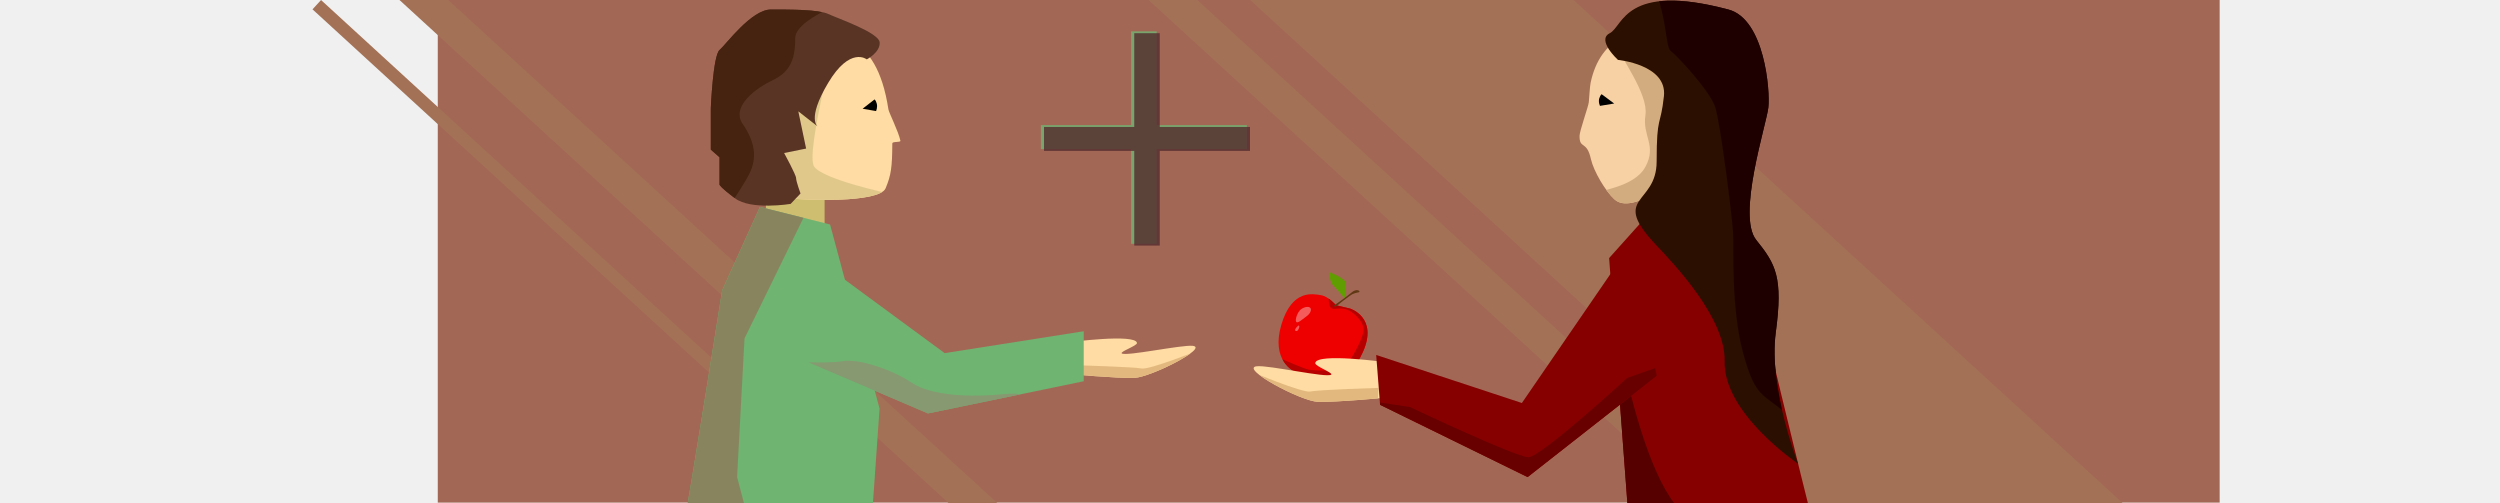
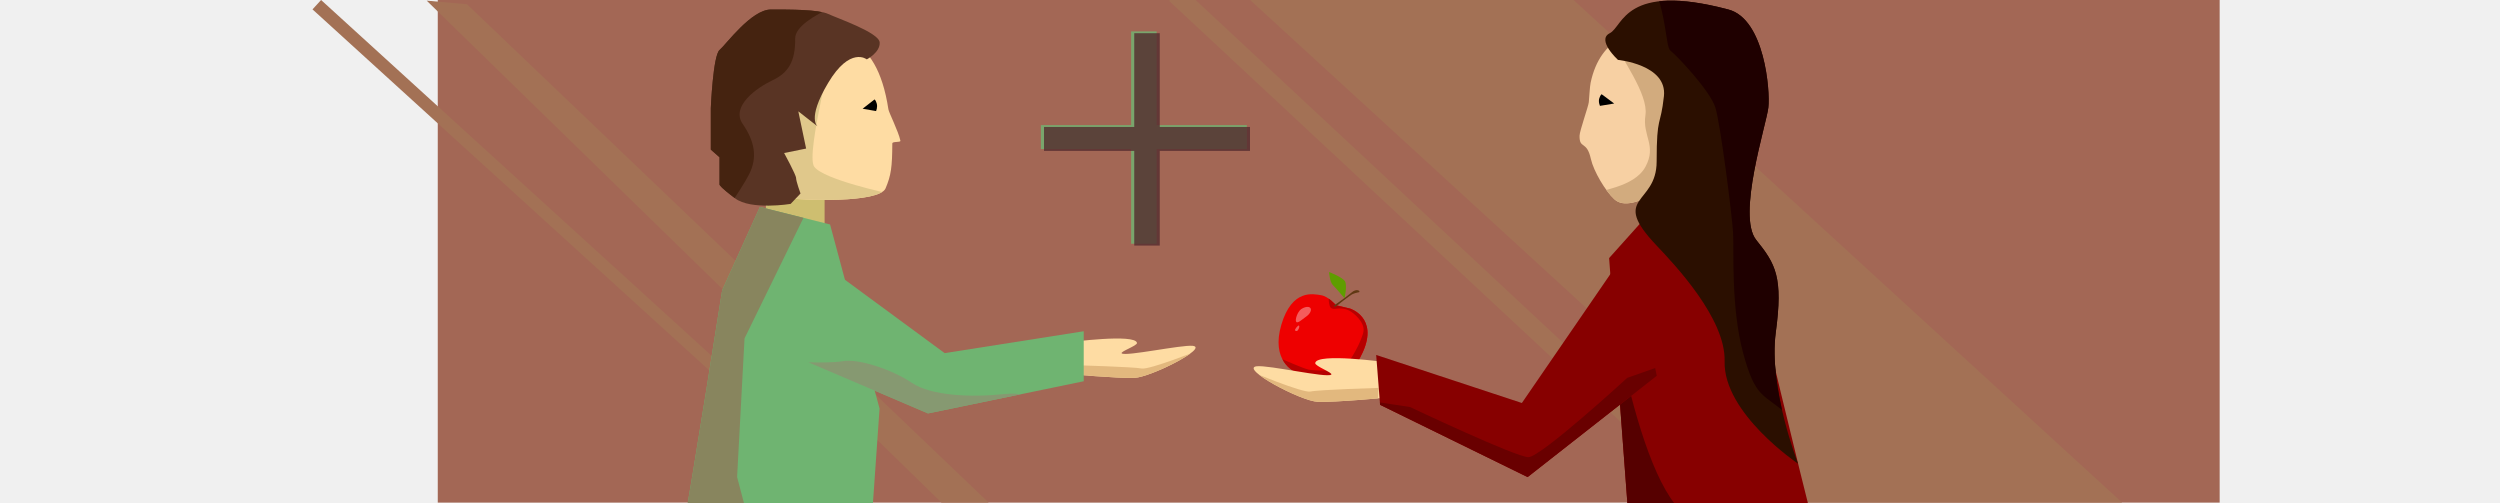
<svg xmlns="http://www.w3.org/2000/svg" xmlns:xlink="http://www.w3.org/1999/xlink" version="1.1" id="Слой_1" x="0px" y="0px" viewBox="0 0 1920 386" style="enable-background:new 0 0 1920 386;" xml:space="preserve">
  <style type="text/css">
	.st0{fill:#A36755;}
	.st1{fill:#EE0000;}
- 	.st2{clip-path:url(#SVGID_00000173151701556728311850000004062552175052282003_);fill:#B60000;}
+ 	.st2{clip-path:url(#SVGID_00000072246126176932428970000002360292325988215465_);fill:#B60000;}
	
- 		.st3{opacity:0.36;clip-path:url(#SVGID_00000155118911039881543430000009533467729196869810_);fill:#FFFFFF;enable-background:new    ;}
+ 		.st3{opacity:0.36;clip-path:url(#SVGID_00000120554156400519631850000018435023033863320754_);fill:#FFFFFF;enable-background:new    ;}
	
- 		.st4{opacity:0.36;clip-path:url(#SVGID_00000007387442166534149850000010528431199670938810_);fill:#FFFFFF;enable-background:new    ;}
+ 		.st4{opacity:0.36;clip-path:url(#SVGID_00000005973367117292086280000016382044303864743103_);fill:#FFFFFF;enable-background:new    ;}
	.st5{fill:#603813;}
	.st6{fill:#5F9D00;}
	.st7{fill:#A37155;}
	.st8{fill:#CEBE70;}
- 	.st9{clip-path:url(#XMLID_00000055672158967166458340000013153093863191681717_);fill:#E2B87E;}
- 	.st10{clip-path:url(#XMLID_00000177442050407977265240000003664272315743941020_);fill:#E2B87E;}
- 	.st11{clip-path:url(#XMLID_00000055668271225011129840000008610689232525204390_);fill:#E0C88B;}
- 	.st12{fill:#6FB471;}
- 	.st13{clip-path:url(#SVGID_00000089554784587253647580000011771621755451661221_);fill:#88855E;}
- 	.st14{clip-path:url(#XMLID_00000142147563397760276480000002272592975485425817_);fill:#869971;}
- 	.st15{clip-path:url(#XMLID_00000150104761453071105940000015920830035698668964_);fill:#D2AB7E;}
- 	.st16{clip-path:url(#XMLID_00000042702257278900929010000013456304768734257035_);fill:#560000;}
- 	.st17{clip-path:url(#XMLID_00000101818317491776587100000005940041716655479726_);fill:#690000;}
- 	.st18{fill:#593424;}
- 	.st19{clip-path:url(#SVGID_00000114775321192701699820000016955907935398889888_);fill:#452310;}
- 	.st20{opacity:0.81;}
- 	.st21{fill:#542C2F;}
- 	.st22{clip-path:url(#XMLID_00000035516583822511657520000004041059053894346412_);fill:#1F0000;}
+ 	.st9{fill:#FEDCA3;}
+ 	.st10{clip-path:url(#SVGID_00000142862561354863518990000016330246653222897540_);fill:#E2B87E;}
+ 	.st11{clip-path:url(#SVGID_00000109007059873131203970000009965282384894185613_);fill:#E2B87E;}
+ 	.st12{clip-path:url(#SVGID_00000016758260305687944440000002816752354944263073_);fill:#E0C88B;}
+ 	.st13{fill:#6FB471;}
+ 	.st14{clip-path:url(#SVGID_00000147209897762699097610000000726477029152032447_);fill:#88855E;}
+ 	.st15{clip-path:url(#SVGID_00000032619308182520224100000007559871245656840589_);fill:#869971;}
+ 	.st16{fill:#F7D0A3;}
+ 	.st17{clip-path:url(#SVGID_00000103244551462511216040000000918356681602035626_);fill:#D2AB7E;}
+ 	.st18{fill:#870000;}
+ 	.st19{clip-path:url(#SVGID_00000024695494280517630550000010244441374881695898_);fill:#560000;}
+ 	.st20{clip-path:url(#SVGID_00000132048013683564161760000005477858247114246798_);fill:#690000;}
+ 	.st21{fill:#593424;}
+ 	.st22{clip-path:url(#SVGID_00000106849683638794424540000013478548551006355614_);fill:#452310;}
+ 	.st23{opacity:0.81;}
+ 	.st24{fill:#542C2F;}
+ 	.st25{fill:#2B0F00;}
+ 	.st26{clip-path:url(#SVGID_00000136398111981216071030000013044784341957387710_);fill:#1F0000;}
</style>
  <rect x="336.2" class="st0" width="1368.5" height="386" />
  <g>
    <g>
      <g>
-         <path id="XMLID_00000091017690886273474730000004683794767781391537_" class="st1" d="M1026,234.4c0,0-5.7-6.8-11.5-7.7     c-5.8-0.9-22.2-5-30.4,22.6s9.3,36.1,11.6,36.6c1.6,0.3,5,1.1,6.6,1.7c2.1,0.8,4.7,3.3,6.7,4.4c7.8,4,25.8,4.8,37.7-21.7     c11.9-26.5-9.8-33.3-9.8-33.3L1026,234.4z" />
+         <path id="XMLID_00000091017690886273474730000004683794767781391537_" class="st1" d="M1026,234.4c0,0-5.7-6.8-11.5-7.7     s-22.2-5-30.4,22.6s9.3,36.1,11.6,36.6c1.6,0.3,5,1.1,6.6,1.7c2.1,0.8,4.7,3.3,6.7,4.4c7.8,4,25.8,4.8,37.7-21.7     s-9.8-33.3-9.8-33.3L1026,234.4z" />
      </g>
      <g>
        <g>
          <g>
            <g>
              <g>
-                 <defs>
-                   <path id="SVGID_1_" d="M1026,234.4c0,0-5.7-6.8-11.5-7.7c-5.8-0.9-22.2-5-30.4,22.6s9.3,36.1,11.6,36.6          c1.6,0.3,5,1.1,6.6,1.7c2.1,0.8,4.7,3.3,6.7,4.4c7.8,4,25.8,4.8,37.7-21.7c11.9-26.5-9.8-33.3-9.8-33.3L1026,234.4z" />
-                 </defs>
-                 <clipPath id="SVGID_00000008851402953622414630000016459751874547051648_">
-                   <use xlink:href="#SVGID_1_" style="overflow:visible;" />
-                 </clipPath>
-                 <path style="clip-path:url(#SVGID_00000008851402953622414630000016459751874547051648_);fill:#B60000;" d="M1020.4,227.9         c0,0-0.1,6.7,1.6,8.4s5,0.5,6.7,0.6c1.7,0.1,4.1-0.1,7.6,1.7s11.7,8.8,10.9,15.6c-0.9,6.8-10.2,24.1-15.2,27.7         c-5.1,3.5-22.4,2.8-26.8,2c-4.4-0.9-20.5-8.1-20.5-8.1l-12,14.9l78.9,20l25-67.5L1020.4,227.9z" />
+                 <g>
+                   <defs>
+                     <path id="SVGID_1_" d="M1026,234.4c0,0-5.7-6.8-11.5-7.7s-22.2-5-30.4,22.6s9.3,36.1,11.6,36.6c1.6,0.3,5,1.1,6.6,1.7           c2.1,0.8,4.7,3.3,6.7,4.4c7.8,4,25.8,4.8,37.7-21.7s-9.8-33.3-9.8-33.3L1026,234.4z" />
+                   </defs>
+                   <clipPath id="SVGID_00000179636316276674849450000006972112924779602073_">
+                     <use xlink:href="#SVGID_1_" style="overflow:visible;" />
+                   </clipPath>
+                   <path style="clip-path:url(#SVGID_00000179636316276674849450000006972112924779602073_);fill:#B60000;" d="M1020.4,227.9          c0,0-0.1,6.7,1.6,8.4s5,0.5,6.7,0.6s4.1-0.1,7.6,1.7s11.7,8.8,10.9,15.6c-0.9,6.8-10.2,24.1-15.2,27.7          c-5.1,3.5-22.4,2.8-26.8,2c-4.4-0.9-20.5-8.1-20.5-8.1l-12,14.9l78.9,20l25-67.5L1020.4,227.9z" />
+                 </g>
              </g>
            </g>
          </g>
        </g>
      </g>
      <g>
        <g>
          <g>
            <g>
              <g>
-                 <defs>
-                   <path id="SVGID_00000036947549618817608870000007502046423012033927_" d="M1026,234.4c0,0-5.7-6.8-11.5-7.7          c-5.8-0.9-22.2-5-30.4,22.6s9.3,36.1,11.6,36.6c1.6,0.3,5,1.1,6.6,1.7c2.1,0.8,4.7,3.3,6.7,4.4c7.8,4,25.8,4.8,37.7-21.7          c11.9-26.5-9.8-33.3-9.8-33.3L1026,234.4z" />
-                 </defs>
-                 <clipPath id="SVGID_00000002356936069267360110000012328470196839048629_">
-                   <use xlink:href="#SVGID_00000036947549618817608870000007502046423012033927_" style="overflow:visible;" />
-                 </clipPath>
-                 <path style="opacity:0.36;clip-path:url(#SVGID_00000002356936069267360110000012328470196839048629_);fill:#FFFFFF;enable-background:new    ;" d="         M1003.2,243.1c-2.9,2-6.6,5.6-7.7,4.1s0.9-7.6,3.7-9.7c2.9-2,6.1-2.4,7.2-0.9C1007.5,238.2,1006.1,241.1,1003.2,243.1z" />
+                 <g>
+                   <defs>
+                     <path id="SVGID_00000078013490105789104480000005448730063482612898_" d="M1026,234.4c0,0-5.7-6.8-11.5-7.7           s-22.2-5-30.4,22.6s9.3,36.1,11.6,36.6c1.6,0.3,5,1.1,6.6,1.7c2.1,0.8,4.7,3.3,6.7,4.4c7.8,4,25.8,4.8,37.7-21.7           s-9.8-33.3-9.8-33.3L1026,234.4z" />
+                   </defs>
+                   <clipPath id="SVGID_00000146465345790685580030000008062824405802232494_">
+                     <use xlink:href="#SVGID_00000078013490105789104480000005448730063482612898_" style="overflow:visible;" />
+                   </clipPath>
+                   <path style="opacity:0.36;clip-path:url(#SVGID_00000146465345790685580030000008062824405802232494_);fill:#FFFFFF;enable-background:new    ;" d="          M1003.2,243.1c-2.9,2-6.6,5.6-7.7,4.1s0.9-7.6,3.7-9.7c2.9-2,6.1-2.4,7.2-0.9C1007.5,238.2,1006.1,241.1,1003.2,243.1z" />
+                 </g>
              </g>
            </g>
          </g>
        </g>
      </g>
      <g>
        <g>
          <g>
            <g>
              <g>
-                 <defs>
-                   <path id="SVGID_00000029724510128990343370000016350279378554805387_" d="M1026,234.4c0,0-5.7-6.8-11.5-7.7          c-5.8-0.9-22.2-5-30.4,22.6s9.3,36.1,11.6,36.6c1.6,0.3,5,1.1,6.6,1.7c2.1,0.8,4.7,3.3,6.7,4.4c7.8,4,25.8,4.8,37.7-21.7          c11.9-26.5-9.8-33.3-9.8-33.3L1026,234.4z" />
-                 </defs>
-                 <clipPath id="SVGID_00000134229216915653137580000010772148134561519283_">
-                   <use xlink:href="#SVGID_00000029724510128990343370000016350279378554805387_" style="overflow:visible;" />
-                 </clipPath>
-                 <path style="opacity:0.36;clip-path:url(#SVGID_00000134229216915653137580000010772148134561519283_);fill:#FFFFFF;enable-background:new    ;" d="         M995.6,254.2c-0.5-0.2-1.5-0.1-0.9-1.2c0.5-1.2,2.3-3.2,2.8-3c0.5,0.2,0.5,1.3-0.1,2.5C996.9,253.7,996.1,254.5,995.6,254.2z         " />
+                 <g>
+                   <defs>
+                     <path id="SVGID_00000078765409760366431370000000009838807666588565_" d="M1026,234.4c0,0-5.7-6.8-11.5-7.7           s-22.2-5-30.4,22.6s9.3,36.1,11.6,36.6c1.6,0.3,5,1.1,6.6,1.7c2.1,0.8,4.7,3.3,6.7,4.4c7.8,4,25.8,4.8,37.7-21.7           s-9.8-33.3-9.8-33.3L1026,234.4z" />
+                   </defs>
+                   <clipPath id="SVGID_00000009559882916486896530000006124372683235732904_">
+                     <use xlink:href="#SVGID_00000078765409760366431370000000009838807666588565_" style="overflow:visible;" />
+                   </clipPath>
+                   <path style="opacity:0.36;clip-path:url(#SVGID_00000009559882916486896530000006124372683235732904_);fill:#FFFFFF;enable-background:new    ;" d="          M995.6,254.2c-0.5-0.2-1.5-0.1-0.9-1.2c0.5-1.2,2.3-3.2,2.8-3s0.5,1.3-0.1,2.5C996.9,253.7,996.1,254.5,995.6,254.2z" />
+                 </g>
              </g>
            </g>
          </g>
        </g>
      </g>
    </g>
    <path class="st5" d="M1043.8,224.4c-0.3,0.2-2.3,0.3-4.9,1.4c-2.3,1-13.2,9.8-13.2,9.8l-1.6-0.7c0,0,9.6-6.6,13.7-10.1   C1041.9,221.1,1045.1,223.6,1043.8,224.4z" />
    <path class="st6" d="M1020.7,208.9c0,0,0.5,7.8,3,10.1c2.5,2.4,8.9,10.1,8.9,10.1s2.2-9.6,0.4-13   C1031,212.8,1020.7,208.9,1020.7,208.9z" />
  </g>
-   <rect x="1179.8" y="-321.4" transform="matrix(0.6755 -0.7373 0.7373 0.6755 288.8786 985.0585)" class="st7" width="167.8" height="971.5" />
-   <rect x="618.7" y="-205.6" transform="matrix(0.6755 -0.7373 0.7373 0.6755 -1.7035 556.4246)" class="st7" width="25.3" height="971.5" />
-   <rect x="1194" y="-205.6" transform="matrix(0.6755 -0.7373 0.7373 0.6755 184.9592 980.6046)" class="st7" width="25.3" height="971.5" />
-   <rect x="596.6" y="-154" transform="matrix(0.6755 -0.7373 0.7373 0.6755 -49.4574 551.0763)" class="st7" width="9.7" height="971.5" />
+   <polygon class="st7" points="960,-0.1 1208.5,0 1629.8,386 1381.4,386 " />
+   <polygon class="st7" points="327.7,0.5 358.7,3.3 759.3,386 723.1,386 " />
+   <polygon class="st7" points="897.9,0.7 907.3,-10.2 1308.6,364.1 1299.3,374.9 " />
+   <polygon class="st7" points="240,7.2 246.6,0 670.3,386 656.9,386.5 " />
  <polygon class="st8" points="633.3,178.6 588.2,166.7 588.2,142.5 633.3,149.6 " />
  <g>
-     <defs>
-       <path id="XMLID_00000078023083463301403180000009988238256615135925_" d="M820.5,262.9c0,0,51.7-6.9,52.7,0.5    c0.3,2.1-13.3,6.7-11.7,8c3.1,2.5,45.9-6.7,54.5-5.8c12.6,1.4-32.4,24.2-44.8,24.6c-12.8,0.5-50.8-3-50.8-3v-24.4H820.5z" />
-     </defs>
-     <use xlink:href="#XMLID_00000078023083463301403180000009988238256615135925_" style="overflow:visible;fill:#FEDCA3;" />
-     <clipPath id="XMLID_00000041981663630105710880000007541525484998687632_">
-       <use xlink:href="#XMLID_00000078023083463301403180000009988238256615135925_" style="overflow:visible;" />
-     </clipPath>
-     <path style="clip-path:url(#XMLID_00000041981663630105710880000007541525484998687632_);fill:#E2B87E;" d="M827,280.5   c0,0,44.1,1.3,49.7,2.5c5.6,1.3,44.9-14.3,44.9-14.3l1.6,34.2c0,0-93,0.4-94.2-2.1C827.8,298.2,827,280.5,827,280.5z" />
-   </g>
-   <g>
-     <defs>
-       <path id="XMLID_00000075846307176697839670000017193121092521780147_" d="M1065.5,278.3c0,0-54.3-7.6-55.4,0.5    c-0.4,2.4,13.9,7.5,12.3,8.9c-3.3,2.8-48.3-7.5-57.3-6.4c-13.2,1.6,34.1,26.9,47.1,27.3c13.5,0.5,53.4-3.3,53.4-3.3v-27.1H1065.5z    " />
-     </defs>
-     <use xlink:href="#XMLID_00000075846307176697839670000017193121092521780147_" style="overflow:visible;fill:#FEDCA3;" />
-     <clipPath id="XMLID_00000056397923981227831580000012808615468300492452_">
-       <use xlink:href="#XMLID_00000075846307176697839670000017193121092521780147_" style="overflow:visible;" />
-     </clipPath>
-     <path style="clip-path:url(#XMLID_00000056397923981227831580000012808615468300492452_);fill:#E2B87E;" d="M1058.7,297.9   c0,0-46.3,1.4-52.2,2.8c-5.8,1.4-47.2-15.9-47.2-15.9l-1.7,38c0,0,97.7,0.5,98.9-2.3S1058.7,297.9,1058.7,297.9z" />
-   </g>
-   <g>
-     <defs>
-       <path id="XMLID_00000091707772970772868560000016226439418768717746_" d="M682.3,84c0.4,2.5,7.7,16.9,9.2,24    c0.4,1.7-6.2,0.3-6.2,2.2c-0.1,18-0.9,24.4-5.2,34.5c-4.8,11.2-63.5,9.6-78.7,6.9c-29.4-5.2-48.9-24.8-48.9-64.4    s26.6-63.1,57.2-63.1S673.1,23.4,682.3,84z" />
-     </defs>
-     <use xlink:href="#XMLID_00000091707772970772868560000016226439418768717746_" style="overflow:visible;fill:#FEDCA3;" />
-     <clipPath id="XMLID_00000030470112662286797080000014850504334326129828_">
-       <use xlink:href="#XMLID_00000091707772970772868560000016226439418768717746_" style="overflow:visible;" />
-     </clipPath>
-     <path style="clip-path:url(#XMLID_00000030470112662286797080000014850504334326129828_);fill:#E0C88B;" d="M641.7,24.1   c1.4,2.9-23.5,93.9-16.4,103.9s57.7,20.7,57.7,20.7l-9.4,26.4l-121.1,3.5L641.7,24.1z" />
-   </g>
-   <g>
-     <g>
-       <path id="XMLID_00000137092167066261148510000009353626280975629985_" class="st12" d="M583.6,158.9l-29,64.1    c0,0-23.5,149.2-30.5,186.4c-7,37.1,0,37.1,0,37.1h142.1l9.3-132.7l-38-141.4L583.6,158.9z" />
-     </g>
-     <g>
-       <defs>
-         <path id="SVGID_00000076597608172539794950000007099660582571030161_" d="M583.6,158.9l-29,64.1c0,0-23.5,149.2-30.5,186.4     c-7,37.1,0,37.1,0,37.1h142.1l9.3-132.7l-38-141.4L583.6,158.9z" />
-       </defs>
-       <clipPath id="SVGID_00000154408181928437092250000018086111225200199094_">
-         <use xlink:href="#SVGID_00000076597608172539794950000007099660582571030161_" style="overflow:visible;" />
-       </clipPath>
-       <path style="clip-path:url(#SVGID_00000154408181928437092250000018086111225200199094_);fill:#88855E;" d="M631.4,138    l-59.6,121.9l-5.7,106.5l22.1,83.8l-96.9,22.1c0,0-27.1-100.5-25.7-110.5s66.3-222.4,66.3-222.4L631.4,138z" />
-     </g>
-   </g>
-   <g>
-     <defs>
-       <polygon id="XMLID_00000057112019006271624820000015369862320531656099_" points="619.3,193.1 725.5,271.2 832.3,254.4     832.3,292.8 712.7,317.5 610.7,273.9   " />
-     </defs>
-     <use xlink:href="#XMLID_00000057112019006271624820000015369862320531656099_" style="overflow:visible;fill:#6FB471;" />
-     <clipPath id="XMLID_00000152948256299821086300000002310849900533465728_">
-       <use xlink:href="#XMLID_00000057112019006271624820000015369862320531656099_" style="overflow:visible;" />
-     </clipPath>
-     <path style="clip-path:url(#XMLID_00000152948256299821086300000002310849900533465728_);fill:#869971;" d="M601.4,277.4   c0,0,33.4,2.2,45.7,0s38,6.4,53,16.5c15,10.1,45.5,11.5,71.6,8.7c26.1-2.8,36.4,14.8,36.4,14.8s-11.8,32.6-22.5,32.6   c-10.7,0-197.5-42-197.5-42L601.4,277.4z" />
-   </g>
-   <g>
-     <defs>
-       <path id="XMLID_00000179624308887288535920000016621945639511090347_" d="M1221.8,122.1c2.1,9.4,11.1,24.6,18,30.9    c14.3,13.2,48.4-18.6,65.1-20c30.5-2.4,36.5-5.8,33.5-45.2c-3.1-39.4-30.3-69.5-60.8-67.1c-21.9,1.7-48.4,7.2-56,42.8    c-0.6,2.7-1.1,11.9-1.4,15c-0.3,3.1-7.1,22.2-7.1,25.7C1212.9,114.9,1218.6,107.5,1221.8,122.1z" />
-     </defs>
-     <use xlink:href="#XMLID_00000179624308887288535920000016621945639511090347_" style="overflow:visible;fill:#F7D0A3;" />
-     <clipPath id="XMLID_00000054235915653710258570000000314845745474372776_">
-       <use xlink:href="#XMLID_00000179624308887288535920000016621945639511090347_" style="overflow:visible;" />
-     </clipPath>
-     <path style="clip-path:url(#XMLID_00000054235915653710258570000000314845745474372776_);fill:#D2AB7E;" d="M1239.8,32.4   c4.3,10.7,26.4,39.9,23.9,56c-2.5,16.1,8.9,23.3,0,39.7s-36.9,17.6-39.6,21.4c-2.7,3.8,11.8,29.2,11.8,29.2h63.1l36.4-93.3   l-67.7-52.1L1239.8,32.4z" />
-   </g>
-   <g>
-     <defs>
-       <path id="XMLID_00000034796611741373916460000016656591083782468229_" d="M1315.1,161.5l33.8,61.6c0,0,34.9,147,44.8,183.5    c9.8,36.5,2.9,37,2.9,37l-141.7,11l-19.1-256.4l32.9-36.7H1315.1z" />
-     </defs>
-     <use xlink:href="#XMLID_00000034796611741373916460000016656591083782468229_" style="overflow:visible;fill:#870000;" />
-     <clipPath id="XMLID_00000078733077609881899380000000717910727249616043_">
-       <use xlink:href="#XMLID_00000034796611741373916460000016656591083782468229_" style="overflow:visible;" />
-     </clipPath>
-     <path style="clip-path:url(#XMLID_00000078733077609881899380000000717910727249616043_);fill:#560000;" d="M1228,169.4   c0,0,20.7,179.6,62.4,222.4s-36.1,54.7-36.1,54.7l-89.6-14.1L1228,169.4z" />
-   </g>
-   <g>
-     <defs>
-       <polygon id="XMLID_00000133497164332418912490000007777542924034868909_" points="1251.8,188.6 1168.8,309.5 1056.9,272.6     1059.9,310.9 1173.2,366.4 1272.4,288.6   " />
-     </defs>
-     <use xlink:href="#XMLID_00000133497164332418912490000007777542924034868909_" style="overflow:visible;fill:#870000;" />
-     <clipPath id="XMLID_00000077292630338816677750000009595220200811673228_">
-       <use xlink:href="#XMLID_00000133497164332418912490000007777542924034868909_" style="overflow:visible;" />
-     </clipPath>
-     <path style="clip-path:url(#XMLID_00000077292630338816677750000009595220200811673228_);fill:#690000;" d="M1286.1,277.4   l-36.4,12.8c0,0-66.3,60.9-75.9,60.9s-90.9-38.5-90.9-38.5l-30.2-4.6l4.1,41l124.4,37L1286.1,277.4z" />
-   </g>
-   <g>
-     <g>
-       <path id="XMLID_00000137826517670684709500000015936727670004288923_" class="st18" d="M665.7,45.6c0,0-12.8-10.3-29.7,18.1    s-7.8,33.6-7.8,33.6l-15.1-11.8l6,28.6l-16.9,3.4c0,0,9.2,16.8,9.2,19.3s3.4,11.8,3.4,11.8l-7.6,8c0,0-30.5,5-42.7-4.3    c-12.2-9.2-11.9-10.5-11.9-10.5v-21l-6.7-5.9V83c0,0,1.7-40.4,6.7-44.6S577,7.3,592.1,7.3s36.6,0,43.9,3.4s39.1,14.3,39.6,21.9    S665.7,45.6,665.7,45.6z" />
-     </g>
-     <g>
-       <defs>
-         <path id="SVGID_00000120530564279849169490000010948099842667706025_" d="M665.7,45.6c0,0-12.8-10.3-29.7,18.1     s-7.8,33.6-7.8,33.6l-15.1-11.8l6,28.6l-16.9,3.4c0,0,9.2,16.8,9.2,19.3s3.4,11.8,3.4,11.8l-7.6,8c0,0-30.5,5-42.7-4.3     c-12.2-9.2-11.9-10.5-11.9-10.5v-21l-6.7-5.9V83c0,0,1.7-40.4,6.7-44.6S577,7.3,592.1,7.3s36.6,0,43.9,3.4s39.1,14.3,39.6,21.9     S665.7,45.6,665.7,45.6z" />
-       </defs>
-       <clipPath id="SVGID_00000075135228437857241600000018041010667032408448_">
-         <use xlink:href="#SVGID_00000120530564279849169490000010948099842667706025_" style="overflow:visible;" />
-       </clipPath>
-       <path style="clip-path:url(#SVGID_00000075135228437857241600000018041010667032408448_);fill:#452310;" d="M668.1-6    c0,0.7-57.6,17.8-57.4,35.6s-5.4,26.4-17.5,32.1s-32.1,20-22.8,33.5s11.4,25.7,5,38.5s-29.5,44.9-29.5,44.9L478.4,76.4L537.6-6    H668.1z" />
+     <g>
+       <path id="XMLID_00000078023083463301403180000009988238256615135925_" class="st9" d="M820.5,262.9c0,0,51.7-6.9,52.7,0.5    c0.3,2.1-13.3,6.7-11.7,8c3.1,2.5,45.9-6.7,54.5-5.8c12.6,1.4-32.4,24.2-44.8,24.6c-12.8,0.5-50.8-3-50.8-3L820.5,262.9    L820.5,262.9L820.5,262.9z" />
+     </g>
+     <g>
+       <defs>
+         <path id="SVGID_00000110469363490180816240000016356985050667630498_" d="M820.5,262.9c0,0,51.7-6.9,52.7,0.5     c0.3,2.1-13.3,6.7-11.7,8c3.1,2.5,45.9-6.7,54.5-5.8c12.6,1.4-32.4,24.2-44.8,24.6c-12.8,0.5-50.8-3-50.8-3L820.5,262.9     L820.5,262.9L820.5,262.9z" />
+       </defs>
+       <clipPath id="SVGID_00000062910933847107519090000004516345873757026465_">
+         <use xlink:href="#SVGID_00000110469363490180816240000016356985050667630498_" style="overflow:visible;" />
+       </clipPath>
+       <path style="clip-path:url(#SVGID_00000062910933847107519090000004516345873757026465_);fill:#E2B87E;" d="M827,280.5    c0,0,44.1,1.3,49.7,2.5c5.6,1.3,44.9-14.3,44.9-14.3l1.6,34.2c0,0-93,0.4-94.2-2.1C827.8,298.2,827,280.5,827,280.5z" />
+     </g>
+   </g>
+   <g>
+     <g>
+       <path id="XMLID_00000075846307176697839670000017193121092521780147_" class="st9" d="M1065.5,278.3c0,0-54.3-7.6-55.4,0.5    c-0.4,2.4,13.9,7.5,12.3,8.9c-3.3,2.8-48.3-7.5-57.3-6.4c-13.2,1.6,34.1,26.9,47.1,27.3c13.5,0.5,53.4-3.3,53.4-3.3v-27.1h-0.1    V278.3z" />
+     </g>
+     <g>
+       <defs>
+         <path id="SVGID_00000143610580920464012670000008578327799609687225_" d="M1065.5,278.3c0,0-54.3-7.6-55.4,0.5     c-0.4,2.4,13.9,7.5,12.3,8.9c-3.3,2.8-48.3-7.5-57.3-6.4c-13.2,1.6,34.1,26.9,47.1,27.3c13.5,0.5,53.4-3.3,53.4-3.3v-27.1h-0.1     V278.3z" />
+       </defs>
+       <clipPath id="SVGID_00000105420234362642775380000008590889986344465070_">
+         <use xlink:href="#SVGID_00000143610580920464012670000008578327799609687225_" style="overflow:visible;" />
+       </clipPath>
+       <path style="clip-path:url(#SVGID_00000105420234362642775380000008590889986344465070_);fill:#E2B87E;" d="M1058.7,297.9    c0,0-46.3,1.4-52.2,2.8c-5.8,1.4-47.2-15.9-47.2-15.9l-1.7,38c0,0,97.7,0.5,98.9-2.3S1058.7,297.9,1058.7,297.9z" />
+     </g>
+   </g>
+   <g>
+     <g>
+       <path id="XMLID_00000091707772970772868560000016226439418768717746_" class="st9" d="M682.3,84c0.4,2.5,7.7,16.9,9.2,24    c0.4,1.7-6.2,0.3-6.2,2.2c-0.1,18-0.9,24.4-5.2,34.5c-4.8,11.2-63.5,9.6-78.7,6.9c-29.4-5.2-48.9-24.8-48.9-64.4    s26.6-63.1,57.2-63.1S673.1,23.4,682.3,84z" />
+     </g>
+     <g>
+       <defs>
+         <path id="SVGID_00000119833569373455535210000013882058144325862050_" d="M682.3,84c0.4,2.5,7.7,16.9,9.2,24     c0.4,1.7-6.2,0.3-6.2,2.2c-0.1,18-0.9,24.4-5.2,34.5c-4.8,11.2-63.5,9.6-78.7,6.9c-29.4-5.2-48.9-24.8-48.9-64.4     s26.6-63.1,57.2-63.1S673.1,23.4,682.3,84z" />
+       </defs>
+       <clipPath id="SVGID_00000129191821438905713180000001870118568058739129_">
+         <use xlink:href="#SVGID_00000119833569373455535210000013882058144325862050_" style="overflow:visible;" />
+       </clipPath>
+       <path style="clip-path:url(#SVGID_00000129191821438905713180000001870118568058739129_);fill:#E0C88B;" d="M641.7,24.1    c1.4,2.9-23.5,93.9-16.4,103.9s57.7,20.7,57.7,20.7l-9.4,26.4l-121.1,3.5L641.7,24.1z" />
+     </g>
+   </g>
+   <g>
+     <g>
+       <path id="XMLID_00000137092167066261148510000009353626280975629985_" class="st13" d="M583.6,158.9l-29,64.1    c0,0-23.5,149.2-30.5,186.4c-7,37.1,0,37.1,0,37.1h142.1l9.3-132.7l-38-141.4L583.6,158.9z" />
+     </g>
+     <g>
+       <g>
+         <defs>
+           <path id="SVGID_00000052064333746151059860000002351146801514610566_" d="M583.6,158.9l-29,64.1c0,0-23.5,149.2-30.5,186.4      c-7,37.1,0,37.1,0,37.1h142.1l9.3-132.7l-38-141.4L583.6,158.9z" />
+         </defs>
+         <clipPath id="SVGID_00000107570312855076386930000013016246151052980644_">
+           <use xlink:href="#SVGID_00000052064333746151059860000002351146801514610566_" style="overflow:visible;" />
+         </clipPath>
+         <path style="clip-path:url(#SVGID_00000107570312855076386930000013016246151052980644_);fill:#88855E;" d="M631.4,138     l-59.6,121.9l-5.7,106.5l22.1,83.8l-96.9,22.1c0,0-27.1-100.5-25.7-110.5s66.3-222.4,66.3-222.4L631.4,138z" />
+       </g>
+     </g>
+   </g>
+   <g>
+     <g>
+       <polygon id="XMLID_00000057112019006271624820000015369862320531656099_" class="st13" points="619.3,193.1 725.5,271.2     832.3,254.4 832.3,292.8 712.7,317.5 610.7,273.9   " />
+     </g>
+     <g>
+       <defs>
+         <polygon id="SVGID_00000180342566578194425390000013119563105401281725_" points="619.3,193.1 725.5,271.2 832.3,254.4      832.3,292.8 712.7,317.5 610.7,273.9    " />
+       </defs>
+       <clipPath id="SVGID_00000023259696137192258140000016480705318019226550_">
+         <use xlink:href="#SVGID_00000180342566578194425390000013119563105401281725_" style="overflow:visible;" />
+       </clipPath>
+       <path style="clip-path:url(#SVGID_00000023259696137192258140000016480705318019226550_);fill:#869971;" d="M601.4,277.4    c0,0,33.4,2.2,45.7,0s38,6.4,53,16.5s45.5,11.5,71.6,8.7s36.4,14.8,36.4,14.8S796.3,350,785.6,350s-197.5-42-197.5-42L601.4,277.4    z" />
+     </g>
+   </g>
+   <g>
+     <g>
+       <path id="XMLID_00000179624308887288535920000016621945639511090347_" class="st16" d="M1221.8,122.1c2.1,9.4,11.1,24.6,18,30.9    c14.3,13.2,48.4-18.6,65.1-20c30.5-2.4,36.5-5.8,33.5-45.2c-3.1-39.4-30.3-69.5-60.8-67.1c-21.9,1.7-48.4,7.2-56,42.8    c-0.6,2.7-1.1,11.9-1.4,15s-7.1,22.2-7.1,25.7C1212.9,114.9,1218.6,107.5,1221.8,122.1z" />
+     </g>
+     <g>
+       <defs>
+         <path id="SVGID_00000160870437801284868150000004228479758047506080_" d="M1221.8,122.1c2.1,9.4,11.1,24.6,18,30.9     c14.3,13.2,48.4-18.6,65.1-20c30.5-2.4,36.5-5.8,33.5-45.2c-3.1-39.4-30.3-69.5-60.8-67.1c-21.9,1.7-48.4,7.2-56,42.8     c-0.6,2.7-1.1,11.9-1.4,15s-7.1,22.2-7.1,25.7C1212.9,114.9,1218.6,107.5,1221.8,122.1z" />
+       </defs>
+       <clipPath id="SVGID_00000079479230506908020250000005611044941815512734_">
+         <use xlink:href="#SVGID_00000160870437801284868150000004228479758047506080_" style="overflow:visible;" />
+       </clipPath>
+       <path style="clip-path:url(#SVGID_00000079479230506908020250000005611044941815512734_);fill:#D2AB7E;" d="M1239.8,32.4    c4.3,10.7,26.4,39.9,23.9,56s8.9,23.3,0,39.7s-36.9,17.6-39.6,21.4c-2.7,3.8,11.8,29.2,11.8,29.2h63.1l36.4-93.3l-67.7-52.1    L1239.8,32.4z" />
+     </g>
+   </g>
+   <g>
+     <g>
+       <path id="XMLID_00000034796611741373916460000016656591083782468229_" class="st18" d="M1315.1,161.5l33.8,61.6    c0,0,34.9,147,44.8,183.5c9.8,36.5,2.9,37,2.9,37l-141.7,11l-19.1-256.4l32.9-36.7L1315.1,161.5L1315.1,161.5z" />
+     </g>
+     <g>
+       <defs>
+         <path id="SVGID_00000040572931758674406020000014433083160518550935_" d="M1315.1,161.5l33.8,61.6c0,0,34.9,147,44.8,183.5     c9.8,36.5,2.9,37,2.9,37l-141.7,11l-19.1-256.4l32.9-36.7L1315.1,161.5L1315.1,161.5z" />
+       </defs>
+       <clipPath id="SVGID_00000005983489968905125650000017343338722571021723_">
+         <use xlink:href="#SVGID_00000040572931758674406020000014433083160518550935_" style="overflow:visible;" />
+       </clipPath>
+       <path style="clip-path:url(#SVGID_00000005983489968905125650000017343338722571021723_);fill:#560000;" d="M1228,169.4    c0,0,20.7,179.6,62.4,222.4s-36.1,54.7-36.1,54.7l-89.6-14.1L1228,169.4z" />
+     </g>
+   </g>
+   <g>
+     <g>
+       <polygon id="XMLID_00000133497164332418912490000007777542924034868909_" class="st18" points="1251.8,188.6 1168.8,309.5     1056.9,272.6 1059.9,310.9 1173.2,366.4 1272.4,288.6   " />
+     </g>
+     <g>
+       <defs>
+         <polygon id="SVGID_00000062910997233036880540000005945889032860364469_" points="1251.8,188.6 1168.8,309.5 1056.9,272.6      1059.9,310.9 1173.2,366.4 1272.4,288.6    " />
+       </defs>
+       <clipPath id="SVGID_00000039102720416523339990000005488267750993626254_">
+         <use xlink:href="#SVGID_00000062910997233036880540000005945889032860364469_" style="overflow:visible;" />
+       </clipPath>
+       <path style="clip-path:url(#SVGID_00000039102720416523339990000005488267750993626254_);fill:#690000;" d="M1286.1,277.4    l-36.4,12.8c0,0-66.3,60.9-75.9,60.9s-90.9-38.5-90.9-38.5l-30.2-4.6l4.1,41l124.4,37L1286.1,277.4z" />
+     </g>
+   </g>
+   <g>
+     <g>
+       <path id="XMLID_00000137826517670684709500000015936727670004288923_" class="st21" d="M665.7,45.6c0,0-12.8-10.3-29.7,18.1    s-7.8,33.6-7.8,33.6l-15.1-11.8l6,28.6l-16.9,3.4c0,0,9.2,16.8,9.2,19.3s3.4,11.8,3.4,11.8l-7.6,8c0,0-30.5,5-42.7-4.3    c-12.2-9.2-11.9-10.5-11.9-10.5v-21l-6.7-5.9V83c0,0,1.7-40.4,6.7-44.6S577,7.3,592.1,7.3s36.6,0,43.9,3.4s39.1,14.3,39.6,21.9    S665.7,45.6,665.7,45.6z" />
+     </g>
+     <g>
+       <g>
+         <defs>
+           <path id="SVGID_00000021806565965166684570000010266121163189663400_" d="M665.7,45.6c0,0-12.8-10.3-29.7,18.1      s-7.8,33.6-7.8,33.6l-15.1-11.8l6,28.6l-16.9,3.4c0,0,9.2,16.8,9.2,19.3s3.4,11.8,3.4,11.8l-7.6,8c0,0-30.5,5-42.7-4.3      c-12.2-9.2-11.9-10.5-11.9-10.5v-21l-6.7-5.9V83c0,0,1.7-40.4,6.7-44.6S577,7.3,592.1,7.3s36.6,0,43.9,3.4s39.1,14.3,39.6,21.9      S665.7,45.6,665.7,45.6z" />
+         </defs>
+         <clipPath id="SVGID_00000121241717957418323290000017849938506301779075_">
+           <use xlink:href="#SVGID_00000021806565965166684570000010266121163189663400_" style="overflow:visible;" />
+         </clipPath>
+         <path style="clip-path:url(#SVGID_00000121241717957418323290000017849938506301779075_);fill:#452310;" d="M668.1-6     c0,0.7-57.6,17.8-57.4,35.6s-5.4,26.4-17.5,32.1s-32.1,20-22.8,33.5s11.4,25.7,5,38.5s-29.5,44.9-29.5,44.9L478.4,76.4L537.6-6     H668.1z" />
+       </g>
    </g>
  </g>
  <path d="M671.6,76.4c0,0,0.8,0.1,1.7,3s-0.5,5.9-0.5,5.9l-10.3-1.8L671.6,76.4z" />
  <path d="M1230.1,72.4c0,0-0.8,0.1-1.8,3s0.5,5.9,0.5,5.9l10.9-1.8L1230.1,72.4z" />
-   <g class="st20">
-     <path class="st12" d="M888.3,24.1v72h69.3v18.4h-69.3v72.7h-19.6v-72.7h-69.3V96.1h69.3v-72H888.3z" />
-   </g>
-   <g class="st20">
-     <path class="st21" d="M890.7,25.5v72H960v18.4h-69.3v72.7h-19.6v-72.7h-69.3V97.5h69.3v-72H890.7z" />
-   </g>
-   <g>
-     <defs>
-       <path id="XMLID_00000038388418972749085360000005755825555536199605_" d="M1242.6,46c0,0,37.9,3.6,35.3,27.8s-5.6,13.8-5.6,50.3    c0,33.8-36.4,26.2,0,64.5c14.3,15.1,53.1,56.2,52.2,88.8c-1.1,40.1,56.4,78.7,56.4,78.7s-22.8-58.4-17.1-100.8s0-52.4-15-71    s7.8-88.7,9.3-101.7s-2.9-68-30.7-75.3c-79.8-21.1-80.7,13-91.1,18.2S1242.6,46,1242.6,46z" />
-     </defs>
-     <use xlink:href="#XMLID_00000038388418972749085360000005755825555536199605_" style="overflow:visible;fill:#2B0F00;" />
-     <clipPath id="XMLID_00000163063999970954589160000017773493813962513537_">
-       <use xlink:href="#XMLID_00000038388418972749085360000005755825555536199605_" style="overflow:visible;" />
-     </clipPath>
-     <path style="clip-path:url(#XMLID_00000163063999970954589160000017773493813962513537_);fill:#1F0000;" d="M1263.7-24.2   c17.1,29.9,14.9,59.9,19.2,63.1c4.3,3.2,30.5,30.7,34.5,43.7c4,13,12.8,82.6,13.6,96s-1.8,57.1,7.7,92.4s15.6,31.1,32.9,46.5   c17.2,15.5,31.1-43.5,34.3-98.5c3.2-55-6.9-282.8-6.9-282.8L1263.7-24.2z" />
+   <g class="st23">
+     <path class="st13" d="M888.3,24.1v72h69.3v18.4h-69.3v72.7h-19.6v-72.7h-69.3V96.1h69.3v-72C868.7,24.1,888.3,24.1,888.3,24.1z" />
+   </g>
+   <g class="st23">
+     <path class="st24" d="M890.7,25.5v72H960v18.4h-69.3v72.7h-19.6v-72.7h-69.3V97.5h69.3v-72H890.7z" />
+   </g>
+   <g>
+     <g>
+       <path id="XMLID_00000038388418972749085360000005755825555536199605_" class="st25" d="M1242.6,46c0,0,37.9,3.6,35.3,27.8    s-5.6,13.8-5.6,50.3c0,33.8-36.4,26.2,0,64.5c14.3,15.1,53.1,56.2,52.2,88.8c-1.1,40.1,56.4,78.7,56.4,78.7s-22.8-58.4-17.1-100.8    s0-52.4-15-71s7.8-88.7,9.3-101.7s-2.9-68-30.7-75.3c-79.8-21.1-80.7,13-91.1,18.2S1242.6,46,1242.6,46z" />
+     </g>
+     <g>
+       <defs>
+         <path id="SVGID_00000096025511653347204350000018219474235861203866_" d="M1242.6,46c0,0,37.9,3.6,35.3,27.8s-5.6,13.8-5.6,50.3     c0,33.8-36.4,26.2,0,64.5c14.3,15.1,53.1,56.2,52.2,88.8c-1.1,40.1,56.4,78.7,56.4,78.7s-22.8-58.4-17.1-100.8s0-52.4-15-71     s7.8-88.7,9.3-101.7s-2.9-68-30.7-75.3c-79.8-21.1-80.7,13-91.1,18.2S1242.6,46,1242.6,46z" />
+       </defs>
+       <clipPath id="SVGID_00000012470381525871709430000012965901560444486543_">
+         <use xlink:href="#SVGID_00000096025511653347204350000018219474235861203866_" style="overflow:visible;" />
+       </clipPath>
+       <path style="clip-path:url(#SVGID_00000012470381525871709430000012965901560444486543_);fill:#1F0000;" d="M1263.7-24.2    c17.1,29.9,14.9,59.9,19.2,63.1c4.3,3.2,30.5,30.7,34.5,43.7s12.8,82.6,13.6,96s-1.8,57.1,7.7,92.4s15.6,31.1,32.9,46.5    c17.2,15.5,31.1-43.5,34.3-98.5c3.2-55-6.9-282.8-6.9-282.8L1263.7-24.2z" />
+     </g>
  </g>
</svg>
